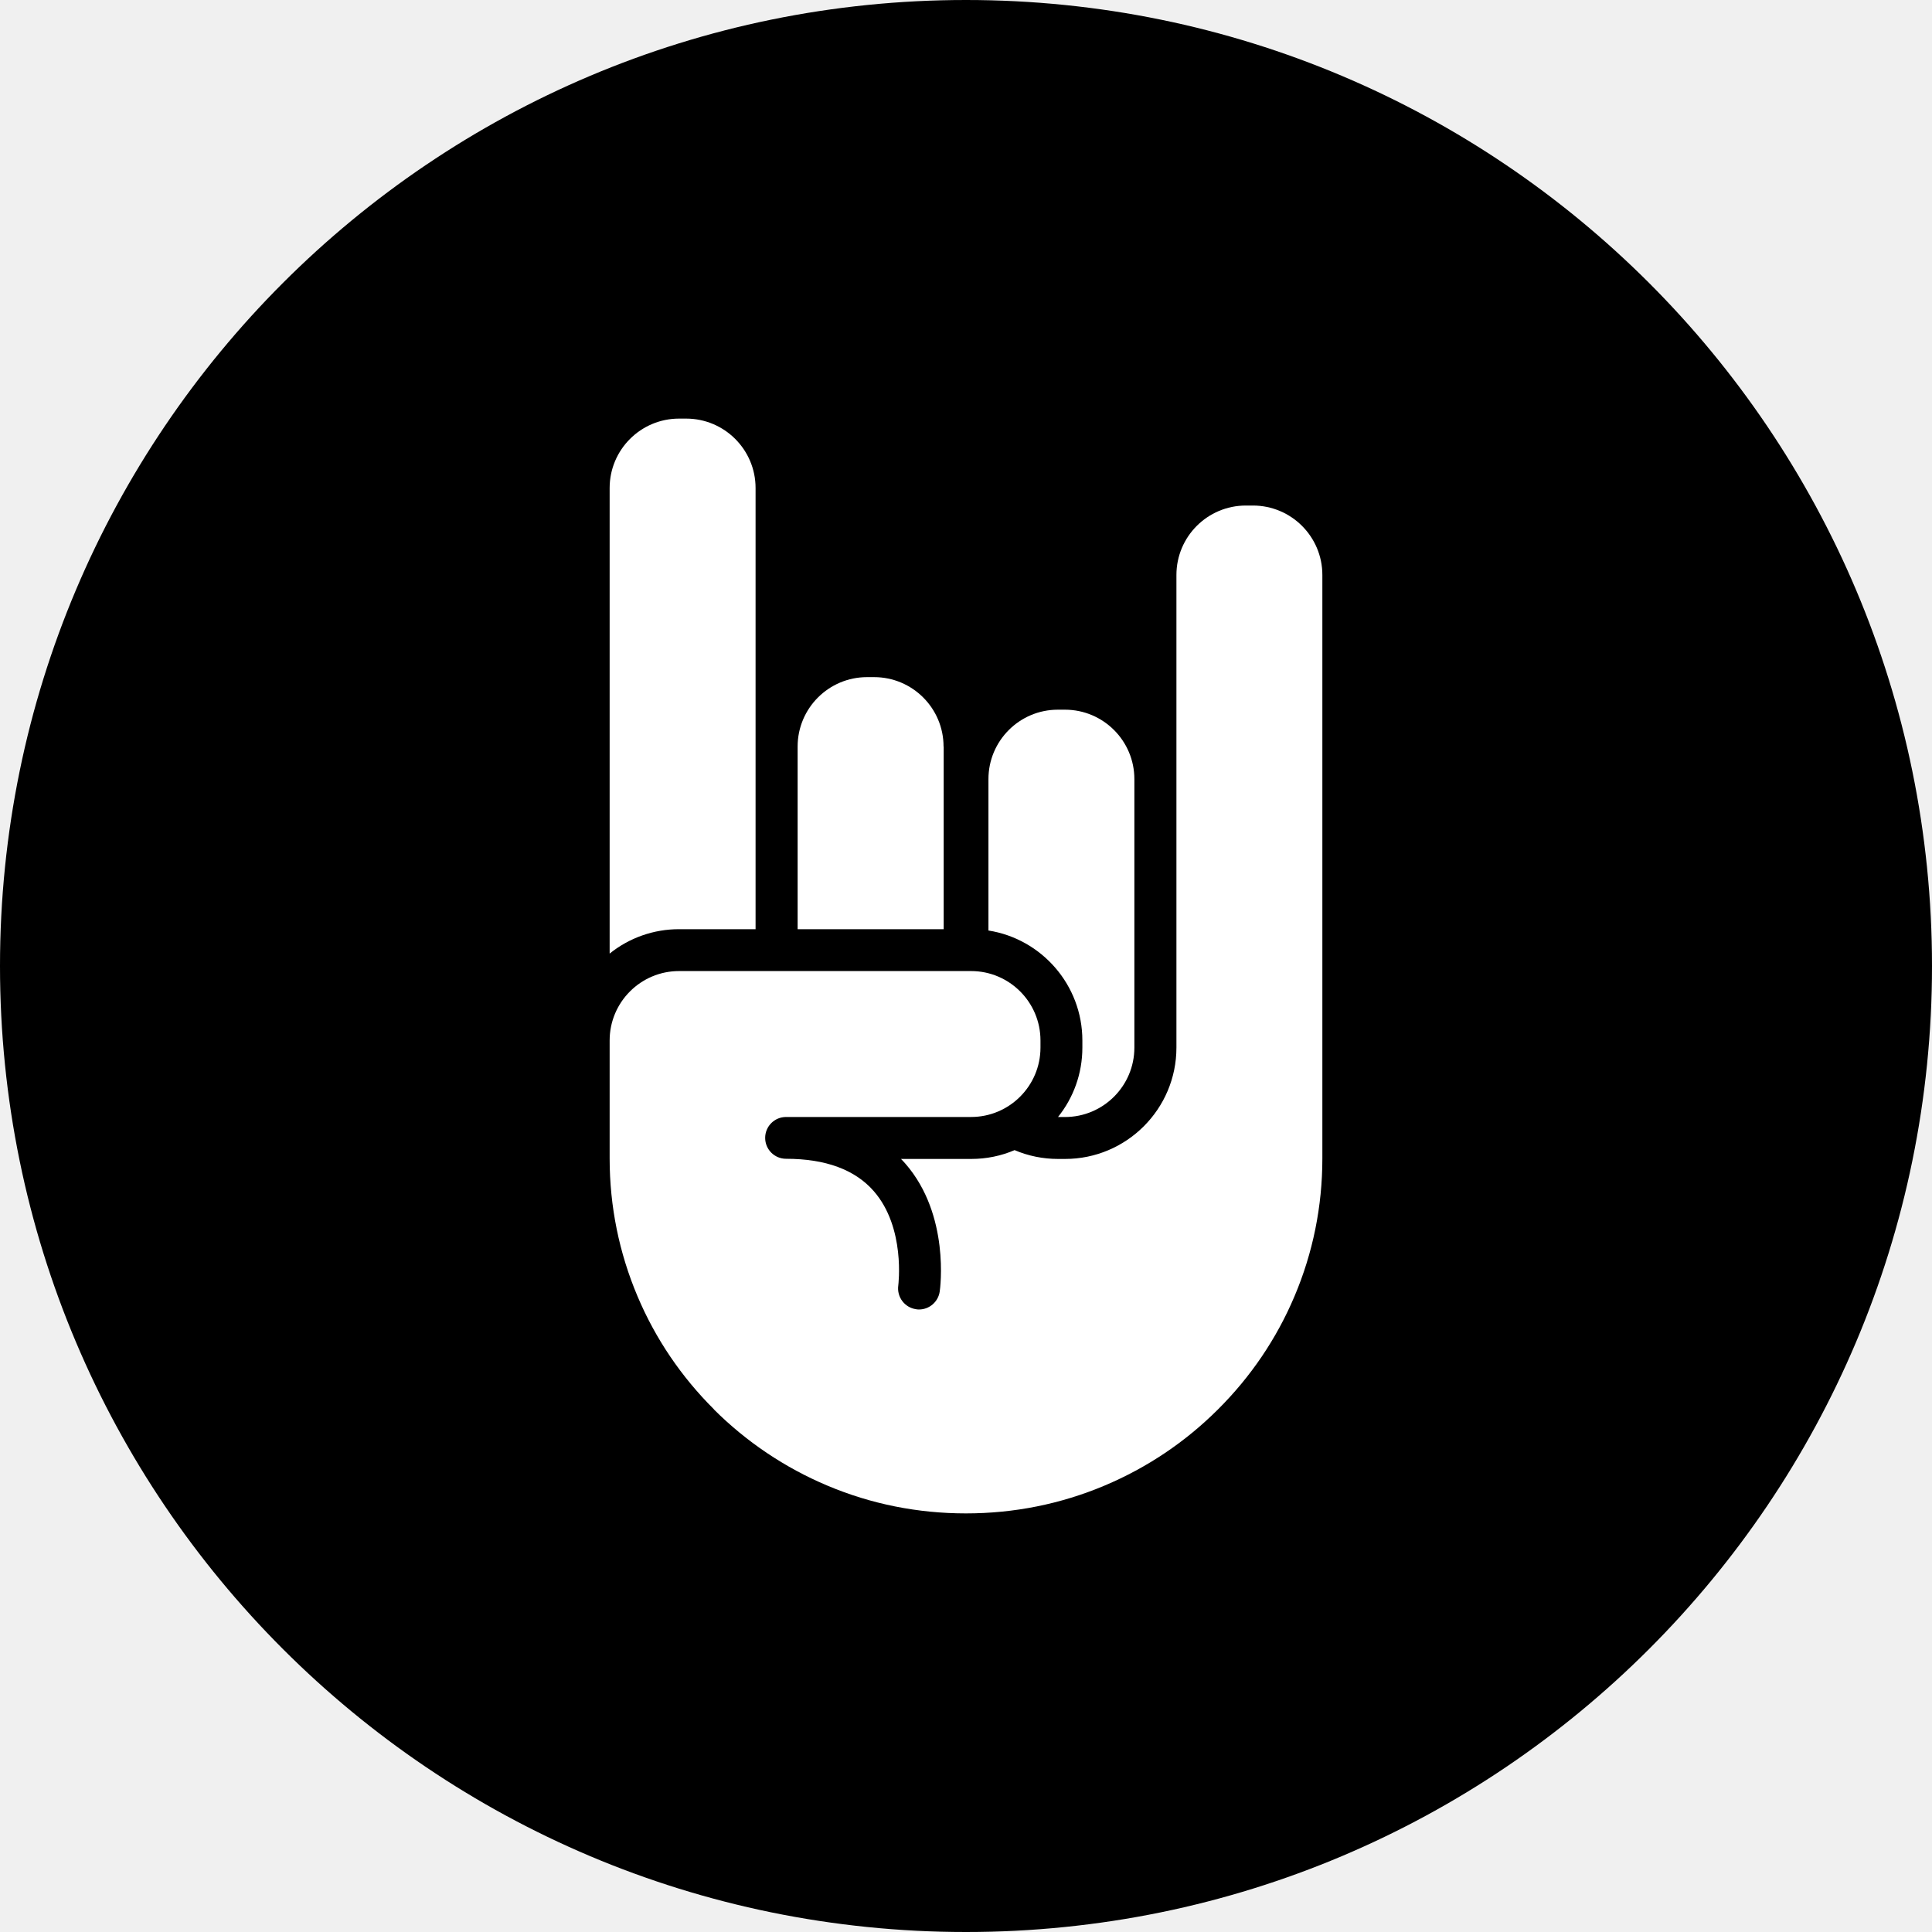
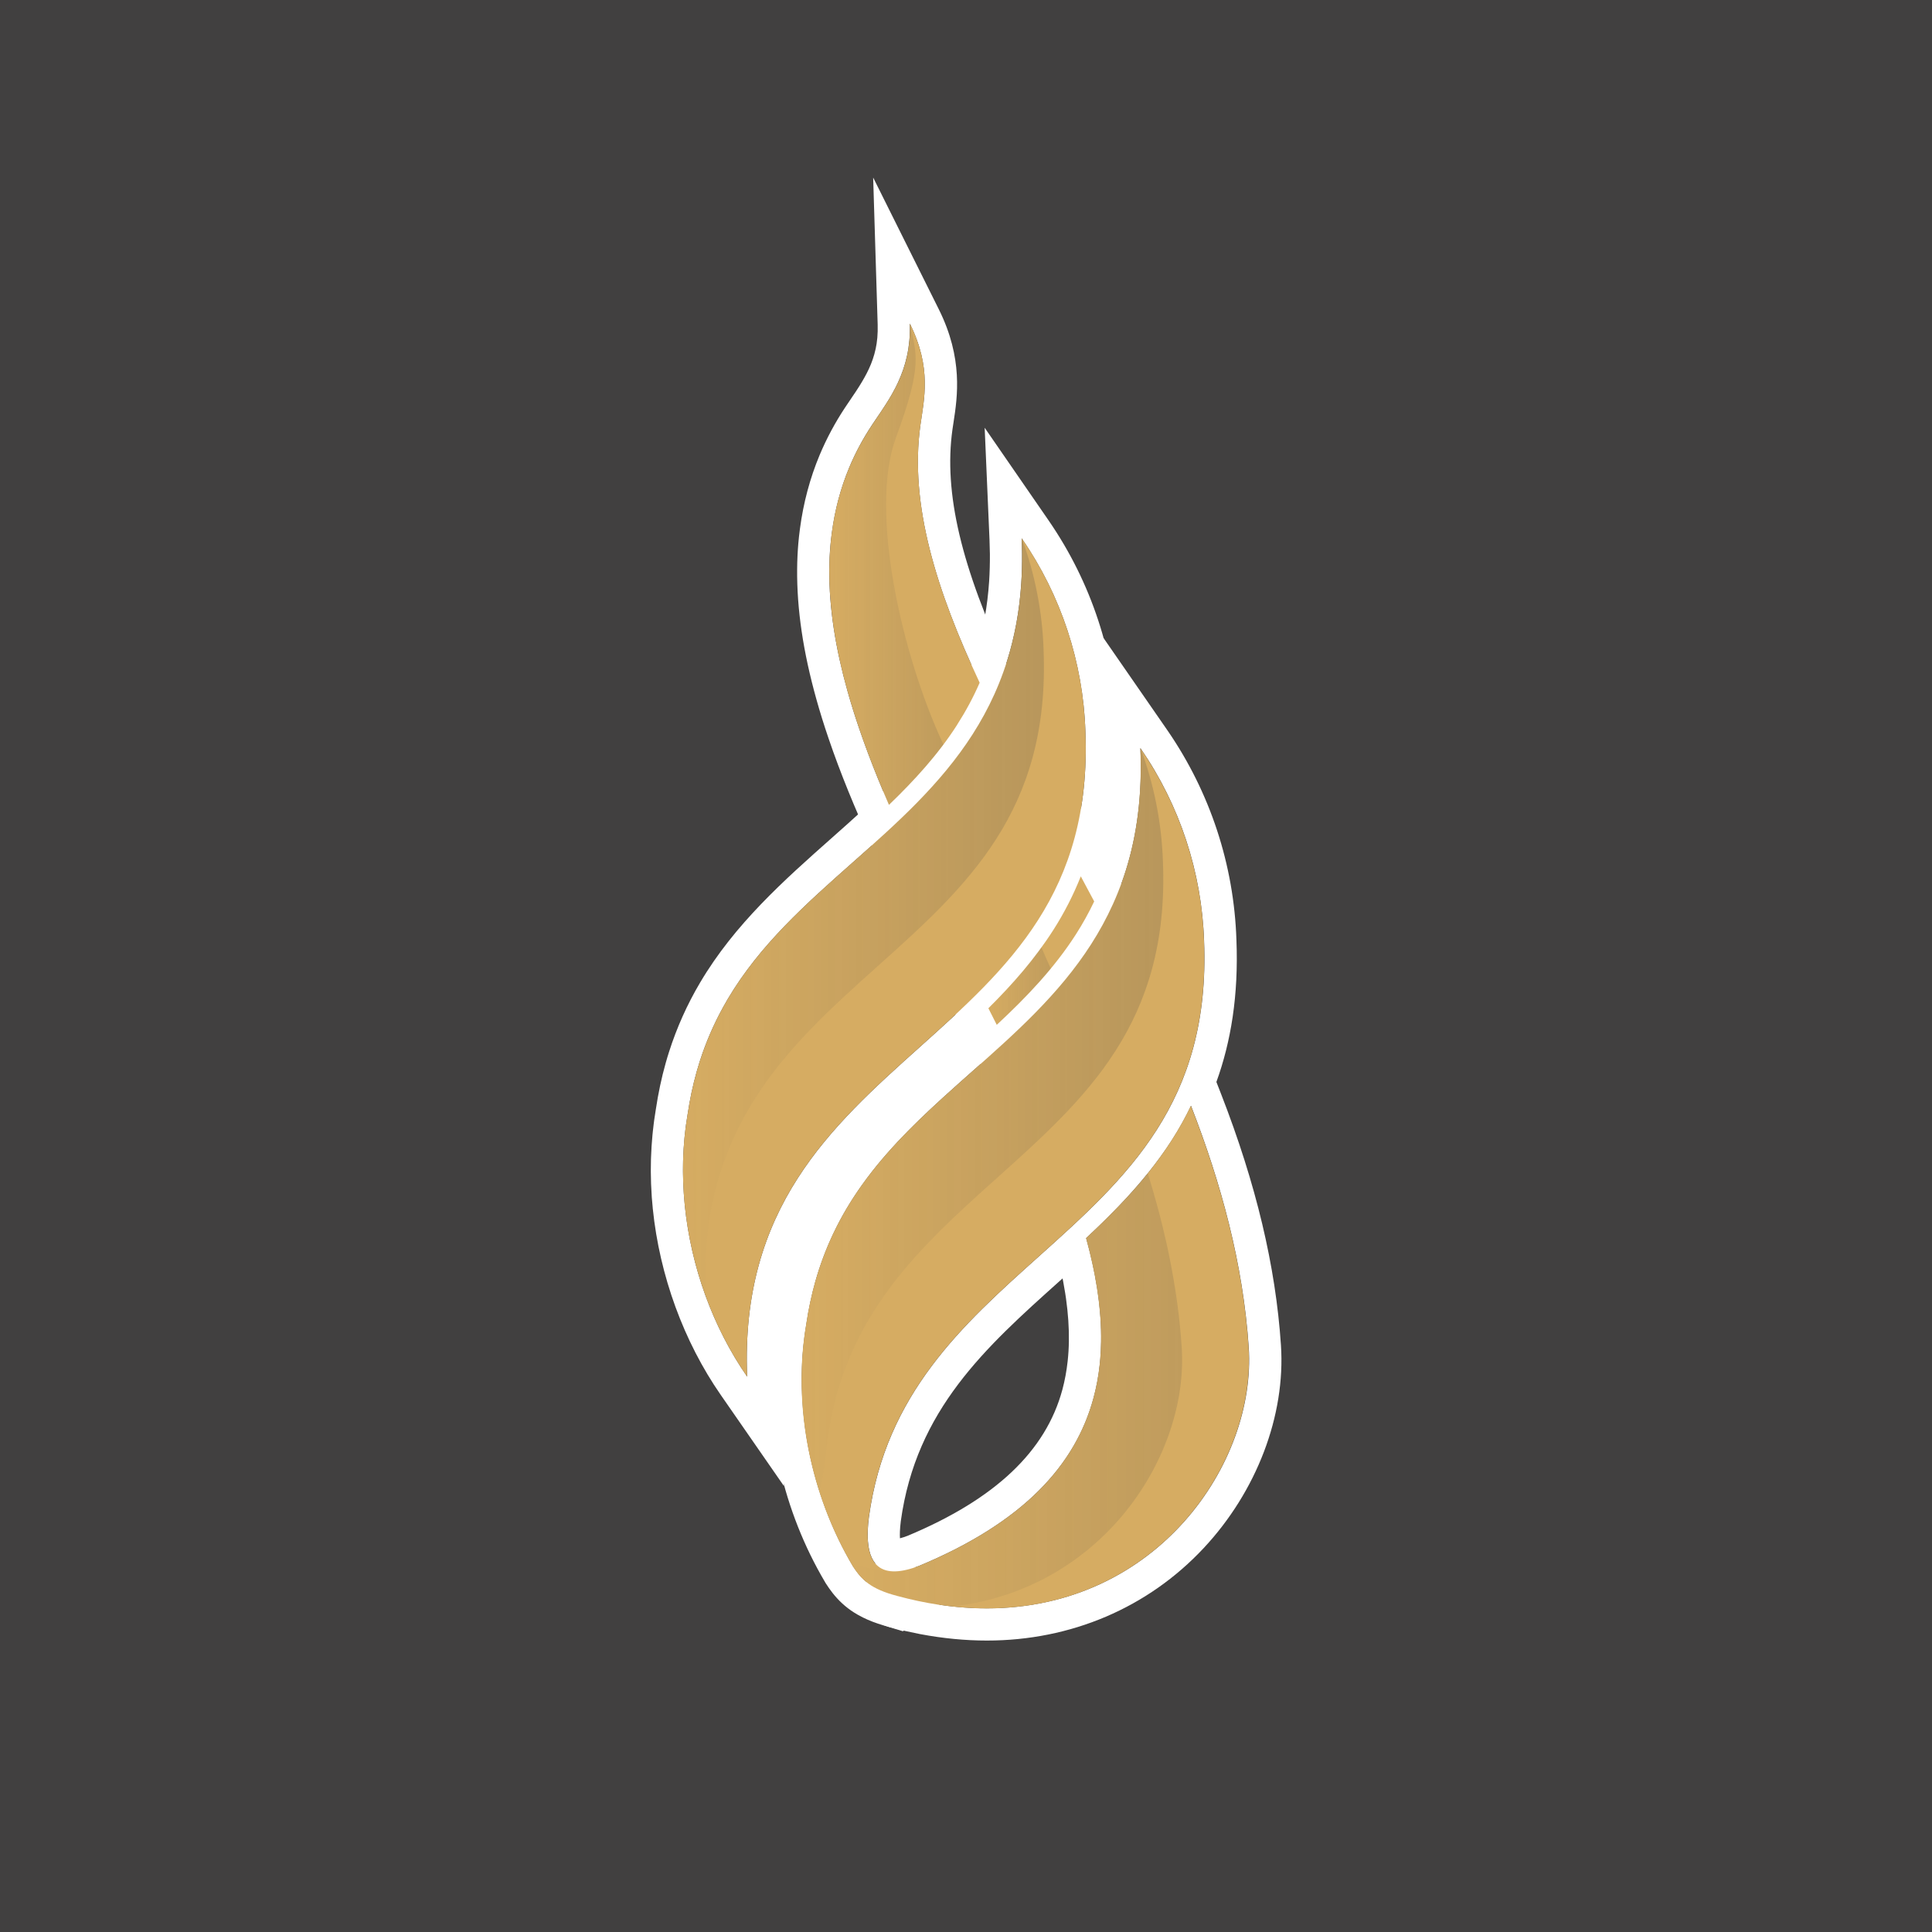
- <svg xmlns="http://www.w3.org/2000/svg" viewBox="0 0 600 600">
-   <circle cx="300" cy="300" r="300" stroke-width="0" />
-   <g fill="#fff">
-     <path d="M221.7 437.7a110.795 110.795 0 0 0 35.2 23.65c13.64 5.76 28.13 8.65 43.08 8.65s29.44-2.9 43.08-8.65c13.18-5.56 25-13.48 35.2-23.65 10.16-10.12 18.16-21.91 23.72-35.04 5.76-13.56 8.69-28.01 8.69-42.89V178.56c0-11.9-9.66-21.56-21.56-21.56h-2.2c-11.9 0-21.56 9.66-21.56 21.56v146.78c0 19.09-15.53 34.58-34.58 34.58h-2.2c-4.67 0-9.23-.93-13.48-2.74-4.13 1.78-8.69 2.74-13.48 2.74h-21.79c.5.5.97 1.04 1.43 1.55 13.79 15.92 10.74 38.64 10.59 39.6-.46 3.25-3.25 5.6-6.41 5.6-.31 0-.62 0-.93-.08-3.55-.5-6.03-3.79-5.53-7.38 0-.15 2.32-17.93-7.61-29.29-5.8-6.65-14.95-10.05-27.24-10.05-3.59 0-6.49-2.9-6.49-6.49s2.9-6.49 6.49-6.49h57.45c11.9 0 21.56-9.66 21.56-21.56v-2.2c0-11.9-9.66-21.56-21.56-21.56h-90.68c-11.9 0-21.56 9.66-21.56 21.56v36.63c0 14.87 2.94 29.32 8.69 42.89 5.56 13.14 13.56 24.92 23.72 35.04h-.04Z" />
-     <path d="M336.14 323.14v2.2c0 8.15-2.82 15.65-7.57 21.56h2.16c11.9 0 21.56-9.66 21.56-21.56v-83.38c0-11.9-9.66-21.56-21.56-21.56h-2.2c-11.9 0-21.56 9.66-21.56 21.56v47.02c16.5 2.59 29.17 16.92 29.17 34.15ZM234.65 288.56v-137c0-11.9-9.66-21.56-21.56-21.56h-2.2c-11.9 0-21.56 9.66-21.56 21.56v144.58a34.287 34.287 0 0 1 21.56-7.57h23.8-.04ZM293.03 231.85c0-11.9-9.66-21.56-21.56-21.56h-2.2c-11.9 0-21.56 9.66-21.56 21.56v56.72h45.36v-56.72h-.04Z" />
+ <svg xmlns="http://www.w3.org/2000/svg" xmlns:xlink="http://www.w3.org/1999/xlink" id="uuid-d5740ca4-45d1-4941-8d61-9c74bc126895" data-name="Layer 1" viewBox="0 0 600 600">
+   <defs>
+     <linearGradient id="uuid-85ba3f94-cbbd-420c-9ce2-cd7cbb619176" x1="264.77" x2="367.12" y1="431.64" y2="431.64" gradientUnits="userSpaceOnUse">
+       <stop offset="0" stop-color="#424241" stop-opacity="0" />
+       <stop offset="1" stop-color="#414141" />
+     </linearGradient>
+     <linearGradient xlink:href="#uuid-85ba3f94-cbbd-420c-9ce2-cd7cbb619176" id="uuid-5178f677-02d5-4c89-b729-93c26b804127" x1="257.54" x2="292.98" y1="175.22" y2="175.22" />
+     <linearGradient xlink:href="#uuid-85ba3f94-cbbd-420c-9ce2-cd7cbb619176" id="uuid-de19d767-1e98-42a1-b882-b285809da21d" x1="306.95" x2="326.33" y1="306.24" y2="306.24" />
+     <linearGradient xlink:href="#uuid-85ba3f94-cbbd-420c-9ce2-cd7cbb619176" id="uuid-cf183091-559e-44a9-9657-2112e988e2c4" x1="248.95" x2="361.27" y1="347.66" y2="347.66" />
+     <linearGradient xlink:href="#uuid-85ba3f94-cbbd-420c-9ce2-cd7cbb619176" id="uuid-83b054c5-ebc0-4e57-8429-623249ac704a" x1="219.05" x2="219.05" y1="402.23" y2="402.23" />
+     <linearGradient xlink:href="#uuid-85ba3f94-cbbd-420c-9ce2-cd7cbb619176" id="uuid-82149af8-8fab-4ea9-8191-b2ca92f6066f" x1="212.1" x2="324.21" y1="284.7" y2="284.7" />
+   </defs>
+   <path fill="#414040" stroke-width="0" d="M0 0h600v600H0z" />
+   <g fill="#fff" stroke-width="0">
+     <path d="M354.15 232.32s.02.03.03.04c.03.04.05.08.08.11a111.965 111.965 0 0 1 19.68 59.73c2.03 50.18-24.01 73.53-51.58 98.24-23.32 20.91-47.25 42.39-52.5 80.66-1.49 11.59 1.41 16.55 7.26 16.88h.12c.96 0 1.95-.06 2.96-.2 1.66-.27 3.48-.8 5.44-1.57 32.3-13.49 48.39-31.33 53.98-52.1.91-3.37 1.54-6.81 1.92-10.33.06-.59.12-1.17.17-1.76.15-1.77.23-3.56.26-5.36.04-2.41-.03-4.84-.2-7.31a108.195 108.195 0 0 0-1.06-9.36c-.2-1.27-.42-2.54-.66-3.82-.12-.64-.25-1.28-.38-1.92-.66-3.21-1.45-6.46-2.35-9.74 1.06-.99 2.1-1.98 3.14-2.97.41-.4.82-.79 1.23-1.19.59-.57 1.18-1.15 1.77-1.73 1.23-1.22 2.45-2.45 3.65-3.69.06-.07.13-.13.19-.2.76-.79 1.51-1.59 2.26-2.39.08-.08.15-.16.23-.25 2.3-2.5 4.53-5.06 6.67-7.71 2.68-3.33 5.22-6.79 7.57-10.46a98.62 98.62 0 0 0 5.85-10.51c9.37 24.07 16.19 49.08 17.93 75.03 2.39 35.81-28.36 81.05-81.34 81.05-6 0-12.29-.58-18.85-1.82l-.44-.09c-1.15-.22-2.32-.47-3.49-.73l-.94-.21c-1.33-.31-2.67-.64-4.03-1.01-2.05-.54-3.77-1.12-5.24-1.75-.73-.32-1.4-.65-2.02-.99-.31-.17-.6-.35-.89-.53a15.68 15.68 0 0 1-2.26-1.74c-1.34-1.23-2.38-2.63-3.41-4.22l-.09-.15c-5.94-10.05-10.33-21.21-12.96-32.75 0-.03-.01-.06-.02-.08-.72-3.15-1.3-6.33-1.75-9.52-.01-.1-.03-.19-.04-.29-.29-2.1-.52-4.2-.69-6.3 0-.11-.02-.21-.02-.32-.07-.91-.13-1.83-.18-2.74 0-.18-.02-.36-.03-.54-.1-2.03-.14-4.06-.13-6.09V427c.01-.8.03-1.6.06-2.4 0-.25.02-.5.03-.75.04-.96.09-1.93.16-2.89v-.06c.07-.98.16-1.95.26-2.93l.09-.8c.08-.73.17-1.45.26-2.18.04-.28.07-.56.11-.84.13-.96.28-1.91.44-2.87.7-4.72 1.65-9.16 2.84-13.36a94.064 94.064 0 0 1 5.48-14.66c2.58-5.47 5.59-10.49 8.94-15.19.56-.78 1.12-1.56 1.7-2.33 7.76-10.33 17.11-19.17 26.91-27.95l2.31-2.07 3.24-2.88c2.44-2.16 4.88-4.32 7.3-6.52.16-.14.32-.29.48-.43 4.11-3.72 8.16-7.51 12.06-11.49a147.762 147.762 0 0 0 5.73-6.15c.81-.91 1.61-1.83 2.39-2.77 2.54-3.01 4.96-6.13 7.22-9.42.65-.95 1.29-1.91 1.92-2.89 1.88-2.93 3.63-5.99 5.22-9.19 2.13-4.27 3.98-8.8 5.5-13.65 3.42-10.9 5.16-23.38 4.52-38.04m-11.5-34.14 1.5 34.6c.55 12.8-.78 24.12-4.07 34.61a83.8 83.8 0 0 1-4.91 12.18 87.52 87.52 0 0 1-4.69 8.26c-.56.87-1.14 1.75-1.74 2.62-1.95 2.84-4.12 5.67-6.62 8.64-.73.87-1.48 1.73-2.23 2.57-1.16 1.31-2.2 2.44-3.16 3.47-.74.78-1.48 1.55-2.23 2.32-3.25 3.31-6.94 6.83-11.63 11.07l-.47.42c-2.46 2.22-5 4.47-7.23 6.45-1.09.96-2.17 1.93-3.25 2.89-.78.7-1.56 1.39-2.34 2.09-9.11 8.16-19.56 17.83-28.24 29.39-.63.83-1.25 1.69-1.85 2.53-3.89 5.46-7.1 10.93-9.83 16.72-2.44 5.17-4.47 10.62-6.05 16.2-1.31 4.64-2.35 9.52-3.09 14.51-.16.92-.31 1.92-.47 3.05-.03.25-.07.49-.1.74l-.02.18c-.1.79-.2 1.59-.29 2.39l-.02.22c-.02.22-.05.44-.07.66-.12 1.17-.21 2.22-.28 3.22v.13c-.07.96-.12 1.97-.17 3.1 0 .23-.02.45-.03.68v.15c-.04.87-.06 1.74-.07 2.62V427.51c-.02 2.18.03 4.42.14 6.65l.02.47v.12c.06 1 .13 2.01.2 2.99v.09l.03.26c.18 2.25.44 4.56.75 6.86l.03.22v.1c.5 3.45 1.14 6.94 1.91 10.35l.02.07c2.9 12.71 7.64 24.69 14.1 35.62l.1.17.1.17.11.17c1.12 1.73 2.7 3.99 5.03 6.13 1.14 1.05 2.33 1.97 3.67 2.82.44.28.9.56 1.37.82.92.51 1.91 1 2.94 1.45 1.96.85 4.13 1.58 6.63 2.24 1.32.36 2.69.7 4.32 1.08.28.07.56.13.83.19l.2.04c1.28.29 2.55.56 3.79.8l.13.03.36.07c6.99 1.32 13.96 2 20.7 2 26.09 0 49.99-10.18 67.29-28.68 16.5-17.64 25.48-41.2 24.03-63.04-1.64-24.56-7.72-50.07-18.58-77.99l-1.47-3.77c4.51-12.44 6.92-26.87 6.22-44.18-.77-23.28-8.17-45.75-21.39-64.97v-.02l-.03-.02s-.01-.02-.02-.02l-.02-.03c-.03-.05-.06-.1-.09-.14l-19.71-28.47Zm-62.91 274.27c4.77-34.64 26.38-54.01 49.27-74.53.32-.29.65-.58.97-.87.07.34.13.68.2 1.02.22 1.18.43 2.36.61 3.51.09.58.18 1.15.26 1.73.32 2.3.56 4.57.71 6.76.15 2.21.21 4.39.18 6.48a64.889 64.889 0 0 1-.38 6.21c-.33 3.04-.88 6-1.63 8.8-5.16 19.19-20.88 34.05-48.05 45.42-.99.38-1.78.62-2.4.78-.07-1.12-.05-2.82.26-5.3Z" />
+     <path d="M335.65 272.16c1.39 2.58 2.78 5.17 4.16 7.78a93.458 93.458 0 0 1-5.67 10.22c-2.38 3.72-5.01 7.25-7.81 10.63-2.5 3.02-5.13 5.93-7.85 8.75-.23.23-.46.47-.68.7a209.1 209.1 0 0 1-3.33 3.33c-.3.29-.59.59-.89.87-1.33 1.29-2.67 2.57-4.03 3.83-.57-1.14-1.15-2.28-1.73-3.42-.29-.58-.58-1.15-.87-1.73s.01-.01.02-.02c.83-.82 1.65-1.65 2.47-2.49.34-.35.67-.7 1.01-1.04l1.37-1.43c.44-.46.87-.93 1.3-1.4.3-.33.6-.66.91-.99 2.61-2.88 5.11-5.85 7.48-8.95.02-.03.05-.06.07-.1.63-.82 1.24-1.65 1.85-2.49 1.28-1.77 2.53-3.57 3.72-5.44 3.4-5.32 6.22-10.85 8.5-16.61m-1.37-23.65-7.92 19.96a87.855 87.855 0 0 1-7.64 14.92 113.014 113.014 0 0 1-5.09 7.25l-.06.08c-2.1 2.74-4.37 5.46-6.96 8.31l-.16.18c-.23.25-.45.5-.68.75-.41.45-.82.89-1.23 1.32-.42.45-.85.9-1.29 1.35l-.26.27-.7.73c-.77.79-1.56 1.58-2.35 2.37l-.02.02-.03.03-5.1 5.12 3.26 6.46.5.98.37.73.3.59c.47.94.95 1.88 1.42 2.82l5.98 11.91 9.76-9.08c1.31-1.21 2.67-2.51 4.17-3.96.22-.21.43-.42.64-.63l.3-.29c1.15-1.12 2.32-2.29 3.48-3.48l.2-.21.52-.54c3.09-3.2 5.83-6.25 8.37-9.33 3.27-3.96 6.05-7.75 8.52-11.61 2.33-3.64 4.44-7.44 6.28-11.31l2.16-4.55-2.37-4.45c-1.39-2.62-2.79-5.22-4.19-7.82l-10.18-18.91ZM282.56 100.5c6.86 13.77 4.4 23.52 3.28 31.5-3.46 24.77 5.03 51.45 18.39 80.01a91.003 91.003 0 0 1-6.95 12.99c-2 3.12-4.18 6.11-6.48 8.99l-.21.27c-.72.9-1.46 1.8-2.21 2.68-.08.09-.15.18-.23.27-.77.9-1.55 1.79-2.34 2.68-.05.05-.1.11-.15.16-.83.92-1.66 1.83-2.51 2.73-2.3 2.44-4.67 4.83-7.09 7.15a355.36 355.36 0 0 1-3.34-7.96c-2.15-5.29-4.14-10.56-5.92-15.79-1.34-3.92-2.56-7.82-3.64-11.7-3.62-12.92-5.72-25.55-5.62-37.72.02-2.43.13-4.85.34-7.24.12-1.37.28-2.74.46-4.1.92-6.94 2.67-13.7 5.4-20.25 1.87-4.48 4.2-8.85 7.02-13.12.34-.52.69-1.03 1.04-1.55.31-.46.63-.93.95-1.4.1-.15.2-.3.31-.46.24-.35.48-.71.72-1.07.13-.19.25-.39.38-.58l.63-.96c.13-.21.27-.42.4-.62.2-.31.4-.63.59-.95.13-.22.27-.43.4-.65.2-.32.39-.65.58-.98.12-.22.25-.43.37-.65.2-.36.4-.73.6-1.11.1-.19.21-.38.31-.57.29-.56.57-1.13.84-1.72v-.02c.29-.62.57-1.26.83-1.91 1.06-2.61 1.9-5.45 2.39-8.62.12-.79.22-1.61.3-2.44.15-1.67.21-3.44.15-5.3M271.17 55.2l1.4 45.61c.04 1.4 0 2.78-.11 4.09-.06.62-.13 1.23-.22 1.83-.34 2.19-.92 4.28-1.77 6.38-.18.44-.37.89-.58 1.33s-.07.16-.07.16c-.19.41-.41.85-.66 1.34l-.1.19-.14.26c-.16.31-.32.61-.49.91-.08.14-.16.27-.24.41l-.07.13c-.16.28-.33.56-.49.84-.11.19-.23.37-.34.56-.17.28-.35.56-.52.84-.12.19-.24.38-.36.56-.19.29-.38.59-.57.88l-.13.2-.23.34-.69 1.02-.15.22-.15.23-.41.61-.54.8c-.37.54-.73 1.08-1.09 1.62a88.92 88.92 0 0 0-7.92 14.79c-2.98 7.14-5.03 14.8-6.09 22.79-.22 1.66-.39 3.15-.51 4.57-.22 2.61-.35 5.3-.37 8-.11 12.46 1.85 25.71 5.99 40.5 1.1 3.94 2.38 8.05 3.81 12.23 1.76 5.18 3.82 10.67 6.12 16.33 1.07 2.64 2.23 5.39 3.43 8.17l5.72 13.22 10.39-9.98c2.54-2.44 5.01-4.93 7.34-7.4l.04-.04.11-.12c.86-.91 1.76-1.89 2.63-2.85l.11-.12.04-.05c.88-.98 1.72-1.94 2.51-2.87l.19-.22.06-.07c.87-1.03 1.65-1.97 2.39-2.89l.2-.25.04-.05c2.69-3.37 5-6.59 7.08-9.83 2.98-4.66 5.57-9.51 7.7-14.41l1.79-4.14-1.91-4.08c-14.88-31.8-20.29-54.74-17.55-74.39.1-.74.22-1.49.34-2.26 1.21-7.89 3.03-19.82-4.57-35.08l-20.35-40.84Z" />
+     <path d="M317.3 167.18s.06.09.09.14a111.958 111.958 0 0 1 19.69 59.75c2.03 50.18-24.01 73.53-51.58 98.24-27.38 24.54-55.62 49.86-53.46 102.23-10.68-15.41-17.43-34.13-19.36-53.07l-.03-.31c-.1-1.04-.19-2.07-.26-3.11 0-.14-.02-.27-.03-.41-.15-2.24-.23-4.47-.25-6.7v-.67c0-.89.01-1.77.03-2.65 0-.25.01-.5.02-.75.07-2.15.21-4.29.41-6.42l.09-.89c.08-.79.17-1.57.27-2.36l.12-.92c.14-1.04.3-2.09.48-3.12.35-2.36.76-4.65 1.23-6.88.47-2.22 1.01-4.38 1.6-6.48.3-1.05.61-2.08.93-3.1 1.95-6.11 4.41-11.7 7.26-16.88.48-.86.96-1.72 1.46-2.56 9.96-16.84 24.19-29.46 38.93-42.52 6.72-5.96 13.49-11.96 19.84-18.43 1.59-1.62 3.15-3.26 4.67-4.95 1.53-1.68 3.02-3.4 4.46-5.16 2.17-2.64 4.25-5.38 6.21-8.23 2.61-3.8 5.01-7.81 7.14-12.08 2.13-4.27 3.98-8.8 5.5-13.65 1.14-3.63 2.09-7.44 2.84-11.45.74-4.01 1.27-8.21 1.56-12.64.19-2.95.28-6 .25-9.15-.01-1.58-.05-3.18-.12-4.81m-11.49-34.3 1.5 34.72c.06 1.5.1 3 .12 4.46.02 2.86-.06 5.69-.23 8.41-.26 3.93-.73 7.79-1.41 11.47-.65 3.51-1.5 6.96-2.54 10.27a83.8 83.8 0 0 1-4.91 12.18 90.918 90.918 0 0 1-6.43 10.88c-1.71 2.5-3.63 5.03-5.69 7.53-1.3 1.58-2.69 3.19-4.15 4.8-1.37 1.52-2.85 3.08-4.4 4.66-6.1 6.22-12.83 12.18-19.33 17.95-14.82 13.14-30.14 26.72-40.9 44.92a104.478 104.478 0 0 0-9.64 21.49c-.36 1.12-.71 2.27-1.03 3.42-.66 2.32-1.25 4.72-1.76 7.12-.51 2.41-.96 4.89-1.33 7.39-.17 1-.34 2.09-.51 3.33-.04.26-.07.52-.1.79l-.03.23c-.11.86-.21 1.73-.3 2.59l-.02.23c-.03.25-.05.5-.08.75-.22 2.32-.37 4.69-.45 7.05 0 .21-.01.41-.02.61v.21c-.03.96-.04 1.94-.04 2.9v.73c.01 2.41.1 4.87.27 7.31l.02.31v.13c.09 1.12.19 2.26.3 3.38v.09l.03.25c2.11 20.66 9.59 41.17 21.09 57.75l19.63 28.31-1.42-34.42c-1.96-47.66 23.35-70.35 50.14-94.37 28.08-25.17 57.11-51.2 54.91-106.07-.78-23.29-8.17-45.75-21.4-64.97-.05-.07-.1-.15-.15-.22l-19.73-28.6ZM278.57 495.59l.11.03-.11-.03m0-10h-8.62l-1.27 8.53c-.73 4.94 2.25 9.6 7.09 11.07l4.64 1.41 3.98-2.78.14-.09.14-.1 16.42-12.26-19.77-5.39c-.42-.11-1.4-.38-2.74-.38Z" />
+   </g>
+   <g fill="#d6ac62" stroke-width="0">
+     <path d="M387.77 418.44c-1.73-25.95-8.56-50.96-17.93-75.03a99.607 99.607 0 0 1-5.85 10.51c-7.43 11.64-16.67 21.24-26.71 30.59 11.56 42.04 4.21 78.38-51.67 101.71-11.29 4.38-17.87 1.2-15.78-15.11 5.25-38.28 29.18-59.76 52.5-80.66 27.57-24.72 53.61-48.06 51.58-98.24-.71-21.5-7.65-42.33-19.78-59.88 2.26 52.13-25.47 76.71-52.35 100.54-23.58 20.91-45.86 40.65-51.42 78.43-4.31 25.19 1.29 52.88 14.48 75.11 2.75 4.24 5.6 7.08 13.82 9.23 69.77 18.94 111.87-35.51 109.09-77.18Z" />
+     <path d="M334.14 290.16c2.14-3.34 4.02-6.74 5.67-10.22-1.39-2.6-2.77-5.2-4.16-7.78a98.592 98.592 0 0 1-8.5 16.61c-5.79 9.07-12.68 16.9-20.2 24.35.87 1.72 1.74 3.43 2.6 5.15 9.12-8.48 17.82-17.54 24.59-28.11ZM297.29 225.01c2.7-4.22 5.02-8.54 6.95-12.99-13.36-28.56-21.85-55.24-18.39-80.01 1.11-7.99 3.57-17.74-3.28-31.5.46 14.92-6.33 23.32-11.8 31.57-22.63 34.12-13.1 75.33 5.3 117.88 7.88-7.57 15.3-15.67 21.23-24.94Z" />
+     <path d="M232.04 427.53c-16.04-23.14-23.23-53.77-18.51-81.39 5.56-37.77 27.84-57.52 51.42-78.43 26.88-23.83 54.61-48.41 52.35-100.54a111.978 111.978 0 0 1 19.78 59.88c2.03 50.18-24.01 73.53-51.58 98.24-27.38 24.54-55.62 49.86-53.46 102.23ZM278.68 495.63c-.14-.04-.15-.04 0 0Z" />
+   </g>
+   <path fill="url(#uuid-85ba3f94-cbbd-420c-9ce2-cd7cbb619176)" stroke-width="0" d="M366.99 418.44c-1.23-18.5-5.07-36.52-10.56-54.07-5.8 7.2-12.28 13.74-19.14 20.14 11.56 42.04 4.21 78.38-51.67 101.71-9.56 4.37-18.77-.84-20.79 0-.02 0-.04.01-.06.02l.09.15c2.75 4.24 5.6 7.08 13.82 9.23 5.95 1.61 11.68 2.68 17.22 3.28 46.66-5.39 73.32-47.04 71.09-80.47Z" opacity=".15" />
+   <path fill="url(#uuid-5178f677-02d5-4c89-b729-93c26b804127)" stroke-width="0" d="M280.34 245.72c.95-.97 1.89-1.94 2.82-2.93 3.47-3.68 6.78-7.52 9.82-11.58-12.9-27.63-23.16-72.55-14.73-95.32 8.47-22.87 6.28-26.05 4.32-35.38.11 3.73-.22 7.05-.88 10.07-.66 3.01-1.63 5.72-2.79 8.22-2.03 4.37-4.63 8.11-7.08 11.73-.35.52-.7 1.03-1.04 1.55-22.63 34.12-13.1 75.33 5.3 117.88 1.17-1.12 2.33-2.26 3.47-3.42.27-.27.53-.54.8-.81Z" opacity=".15" />
+   <path fill="url(#uuid-de19d767-1e98-42a1-b882-b285809da21d)" stroke-width="0" d="M326.33 300.79c-.86-1.87-1.83-4.08-2.91-6.58-4.94 6.83-10.51 13-16.47 18.91.87 1.72 1.74 3.43 2.6 5.15 5.91-5.49 11.64-11.24 16.78-17.48Z" opacity=".15" />
+   <path fill="url(#uuid-cf183091-559e-44a9-9657-2112e988e2c4)" stroke-width="0" d="M309.58 365.86c27.57-24.72 53.61-48.06 51.58-98.24a111.73 111.73 0 0 0-6.91-35.14.864.864 0 0 1-.1-.16c2.26 52.13-25.47 76.71-52.35 100.54-23.58 20.91-45.86 40.65-51.42 78.43-2.89 16.91-1.31 34.95 4.03 51.71.85-1.52 1.4-6.59 2.67-16.47 5.25-38.28 29.18-59.76 52.5-80.66Z" opacity=".2" />
+   <g stroke-width="0" opacity=".2">
+     <path fill="url(#uuid-83b054c5-ebc0-4e57-8429-623249ac704a)" d="M219.05 402.23z" />
+     <path fill="url(#uuid-82149af8-8fab-4ea9-8191-b2ca92f6066f)" d="M324.1 201.87c-.39-11.87-2.69-23.53-6.71-34.55-.03-.05-.06-.09-.09-.14 2.26 52.13-25.47 76.71-52.35 100.54-23.58 20.91-45.86 40.65-51.42 78.43-3.15 18.4-1 38.12 5.52 56.08-2.11-52.3 26.1-77.59 53.46-102.12 27.57-24.72 53.61-48.06 51.58-98.24Z" />
  </g>
</svg>
